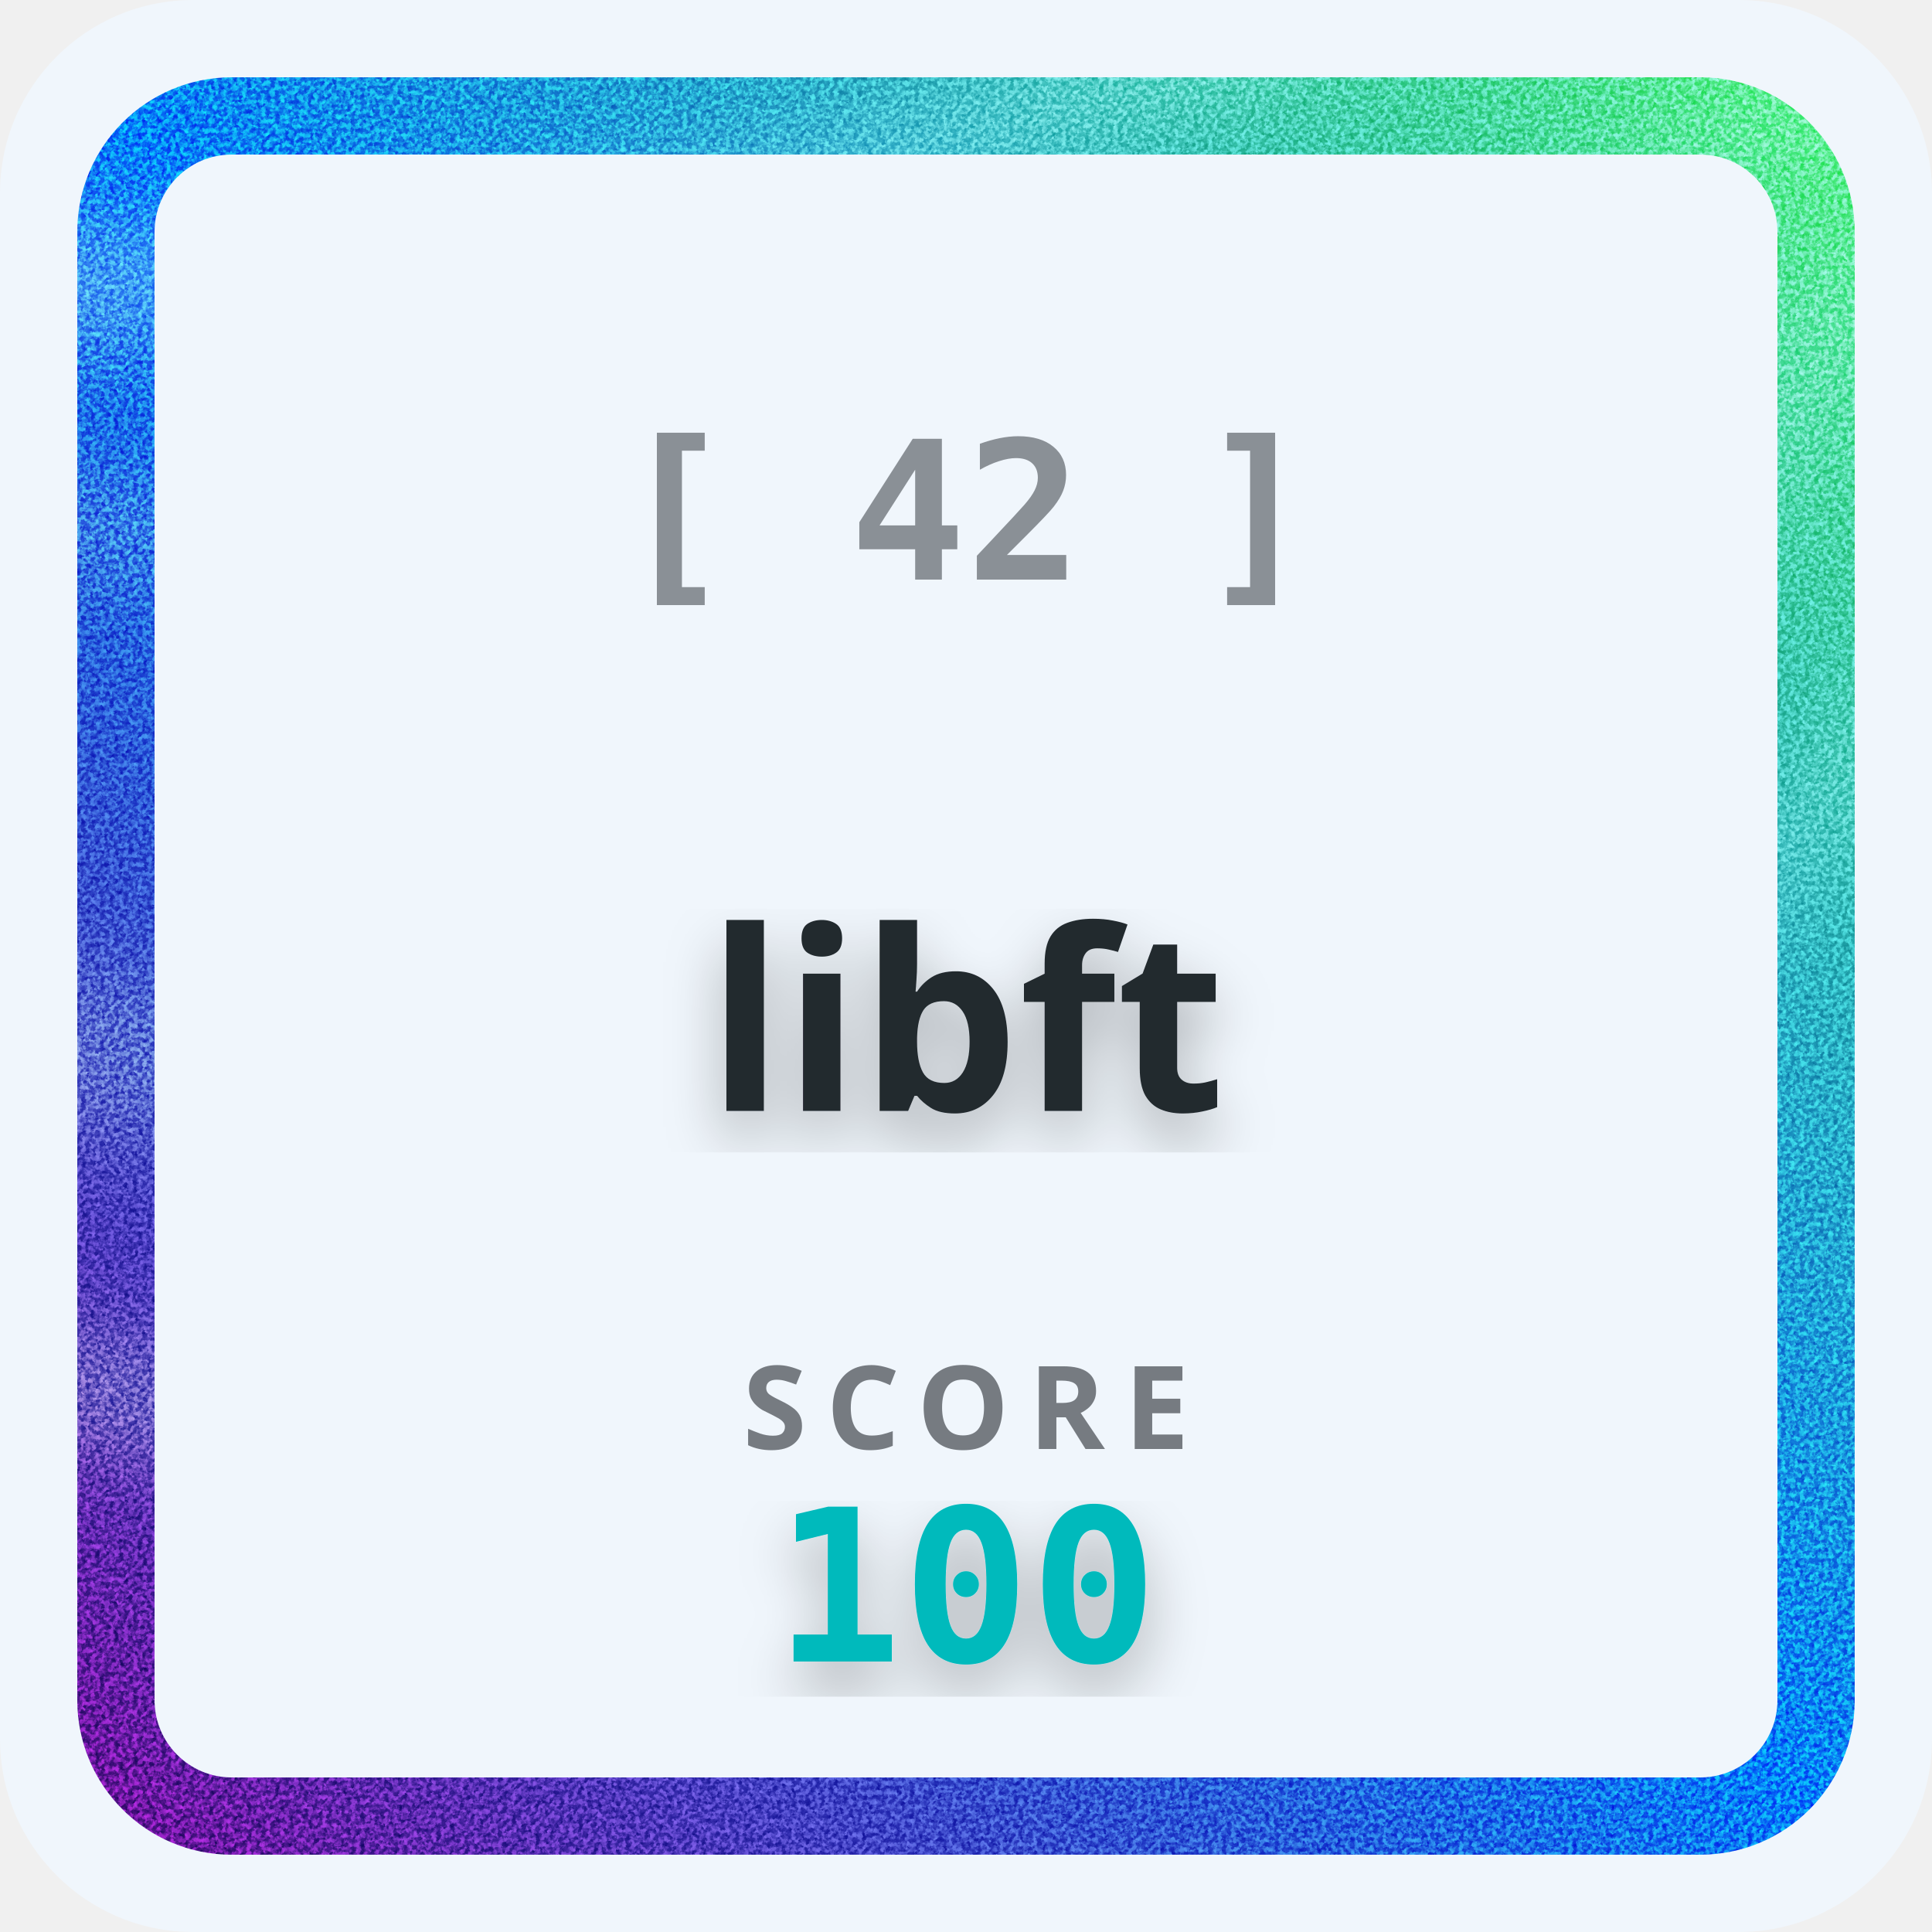
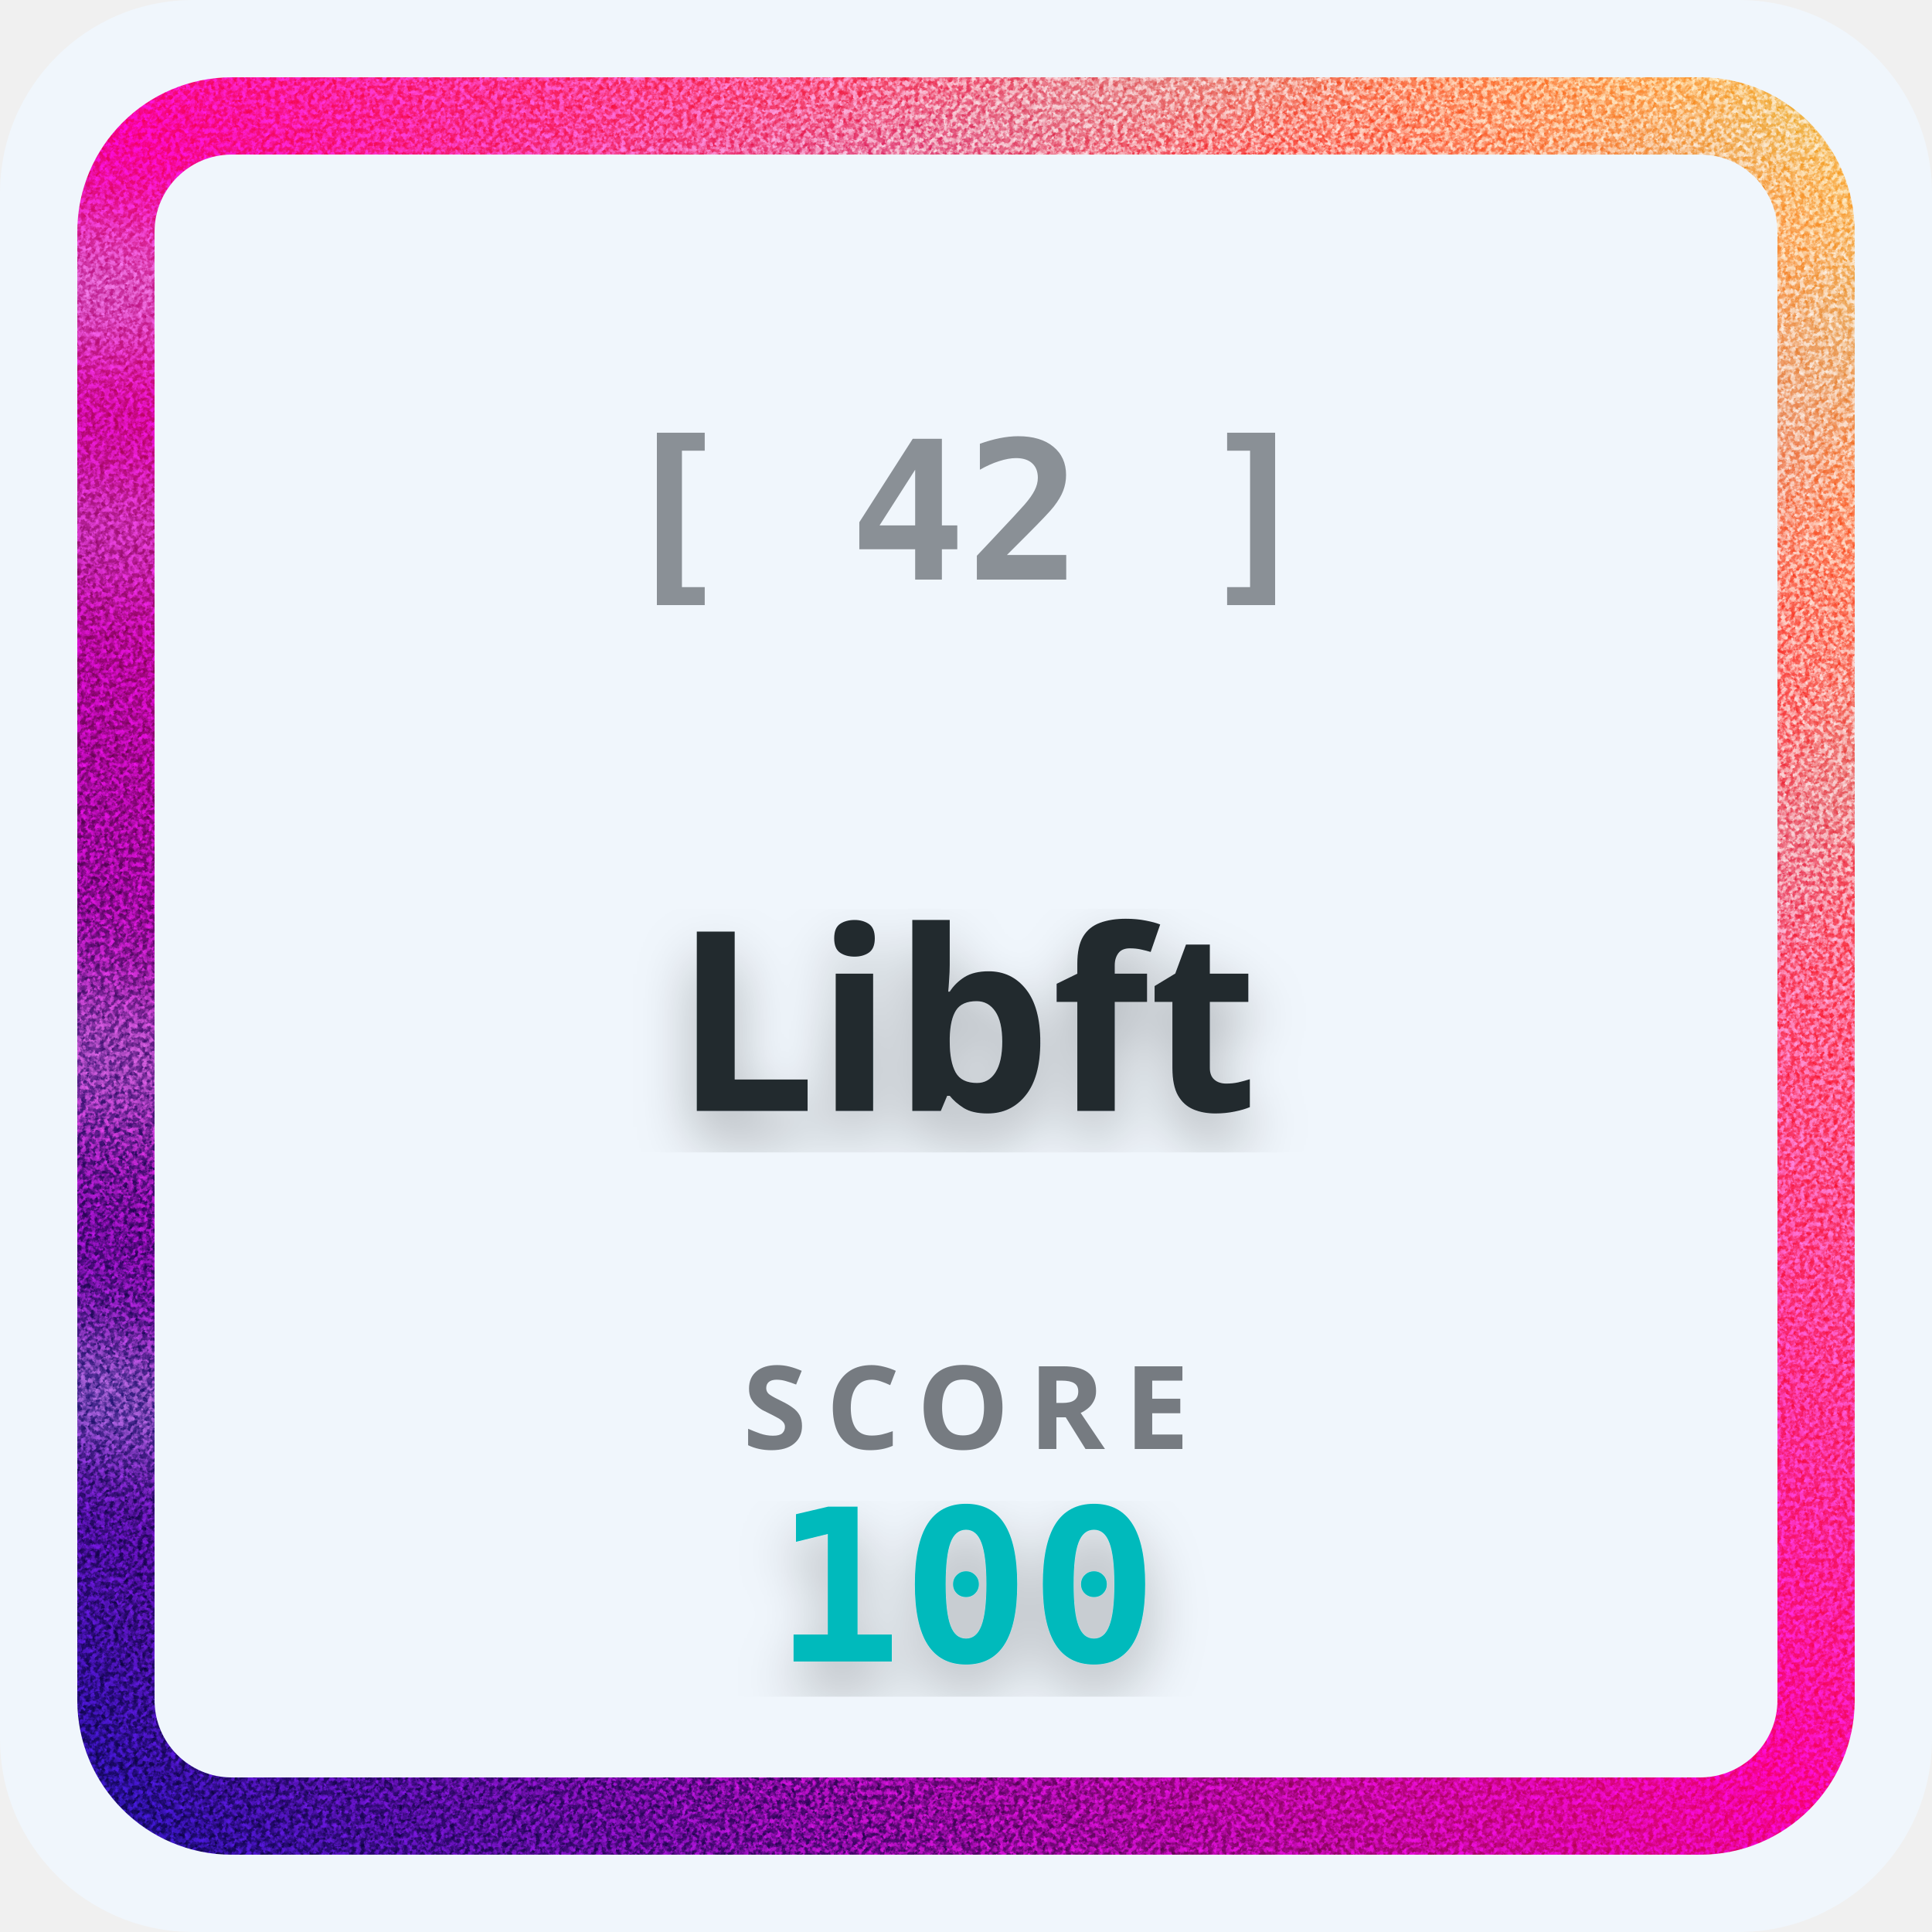
<svg xmlns="http://www.w3.org/2000/svg" width="200" height="200" viewBox="0 0 200 200">
  <defs>
    <filter id="f" width="140%" height="140%" x="-20%" y="-20%">
      <feDropShadow dx="0" dy="3" flood-color="#000" flood-opacity=".3" stdDeviation="3" />
    </filter>
    <filter id="d" width="140%" height="140%" x="-20%" y="-20%">
      <feGaussianBlur stdDeviation="20" />
    </filter>
    <filter id="b" width="120%" height="120%" x="-10%" y="-10%" color-interpolation-filters="sRGB">
      <feTurbulence baseFrequency=".51" numOctaves="3" result="noise" stitchTiles="stitch" type="fractalNoise" />
      <feColorMatrix in="noise" result="grayNoise" values="1 0 0 0 0 1 0 0 0 0 1 0 0 0 0 0 0 0 1 0" />
      <feComponentTransfer in="grayNoise" result="contrastyNoise">
        <feFuncR intercept="-1.5" slope="4" type="linear" />
        <feFuncG intercept="-1.5" slope="4" type="linear" />
        <feFuncB intercept="-1.5" slope="4" type="linear" />
        <feFuncA slope=".9" type="linear" />
      </feComponentTransfer>
      <feBlend in="contrastyNoise" in2="SourceGraphic" mode="overlay" />
    </filter>
    <linearGradient id="c" x1="0%" x2="100%" y1="100%" y2="0%">
-       <stop offset="0%" stop-color="#7c0791" />
-       <stop offset="50%" stop-color="#067ff8" />
-       <stop offset="100%" stop-color="#65ff7c" />
+       <stop offset="0%" stop-color="#071091" />
+       <stop offset="50%" stop-color="#f8069f" />
+       <stop offset="100%" stop-color="#ffe065" />
    </linearGradient>
    <linearGradient id="e" x1="0%" x2="100%" y1="0%" y2="100%">
      <stop offset="0%" stop-color="#fff" />
      <stop offset="100%" stop-color="#8ff" stop-opacity="0" />
    </linearGradient>
    <mask id="a">
      <path d="M0 0h200v200H0z" />
      <rect width="176" height="176" x="12" y="12" fill="none" stroke="#fff" stroke-width="8" rx="12" />
    </mask>
  </defs>
  <rect width="200" height="200" fill="#f0f6fc" rx="20" />
  <g mask="url(#a)">
    <svg width="200" height="200" viewBox="0 0 800 800">
      <g filter="url(#b)">
        <rect width="100%" height="100%" fill="url(#c)" />
        <g fill="none" stroke="url(#e)" filter="url(#d)">
          <path stroke-width="40" d="M-100 100Q300 200 900-200" opacity=".9" />
          <path stroke-width="20" d="M-100 200Q400 300 900-50" opacity=".8" />
          <path stroke-width="60" d="M-100 400q500 200 1100-500" opacity=".5" />
          <path stroke-width="30" d="M-50 550Q500 750 1000 50" opacity=".8" />
        </g>
      </g>
    </svg>
  </g>
  <text x="100" y="60" fill="#24292f" font-family="monospace" font-size="20" font-weight="bold" opacity=".5" text-anchor="middle">[ 42 ]</text>
  <text x="100" y="104" fill="#24292f" filter="url(#f)" font-family="sans-serif" font-size="26" font-weight="900" text-anchor="middle">
-     <tspan x="100" dy="11">libft</tspan>
+     <tspan x="100" dy="11">Libft</tspan>
  </text>
  <text x="100" y="150" fill="#24292f" font-family="sans-serif" font-size="12" font-weight="bold" letter-spacing="2" opacity=".6" text-anchor="middle">SCORE</text>
  <text x="100" y="172" fill="#00babc" filter="url(#f)" font-family="monospace" font-size="22" font-weight="bold" text-anchor="middle">100</text>
</svg>
